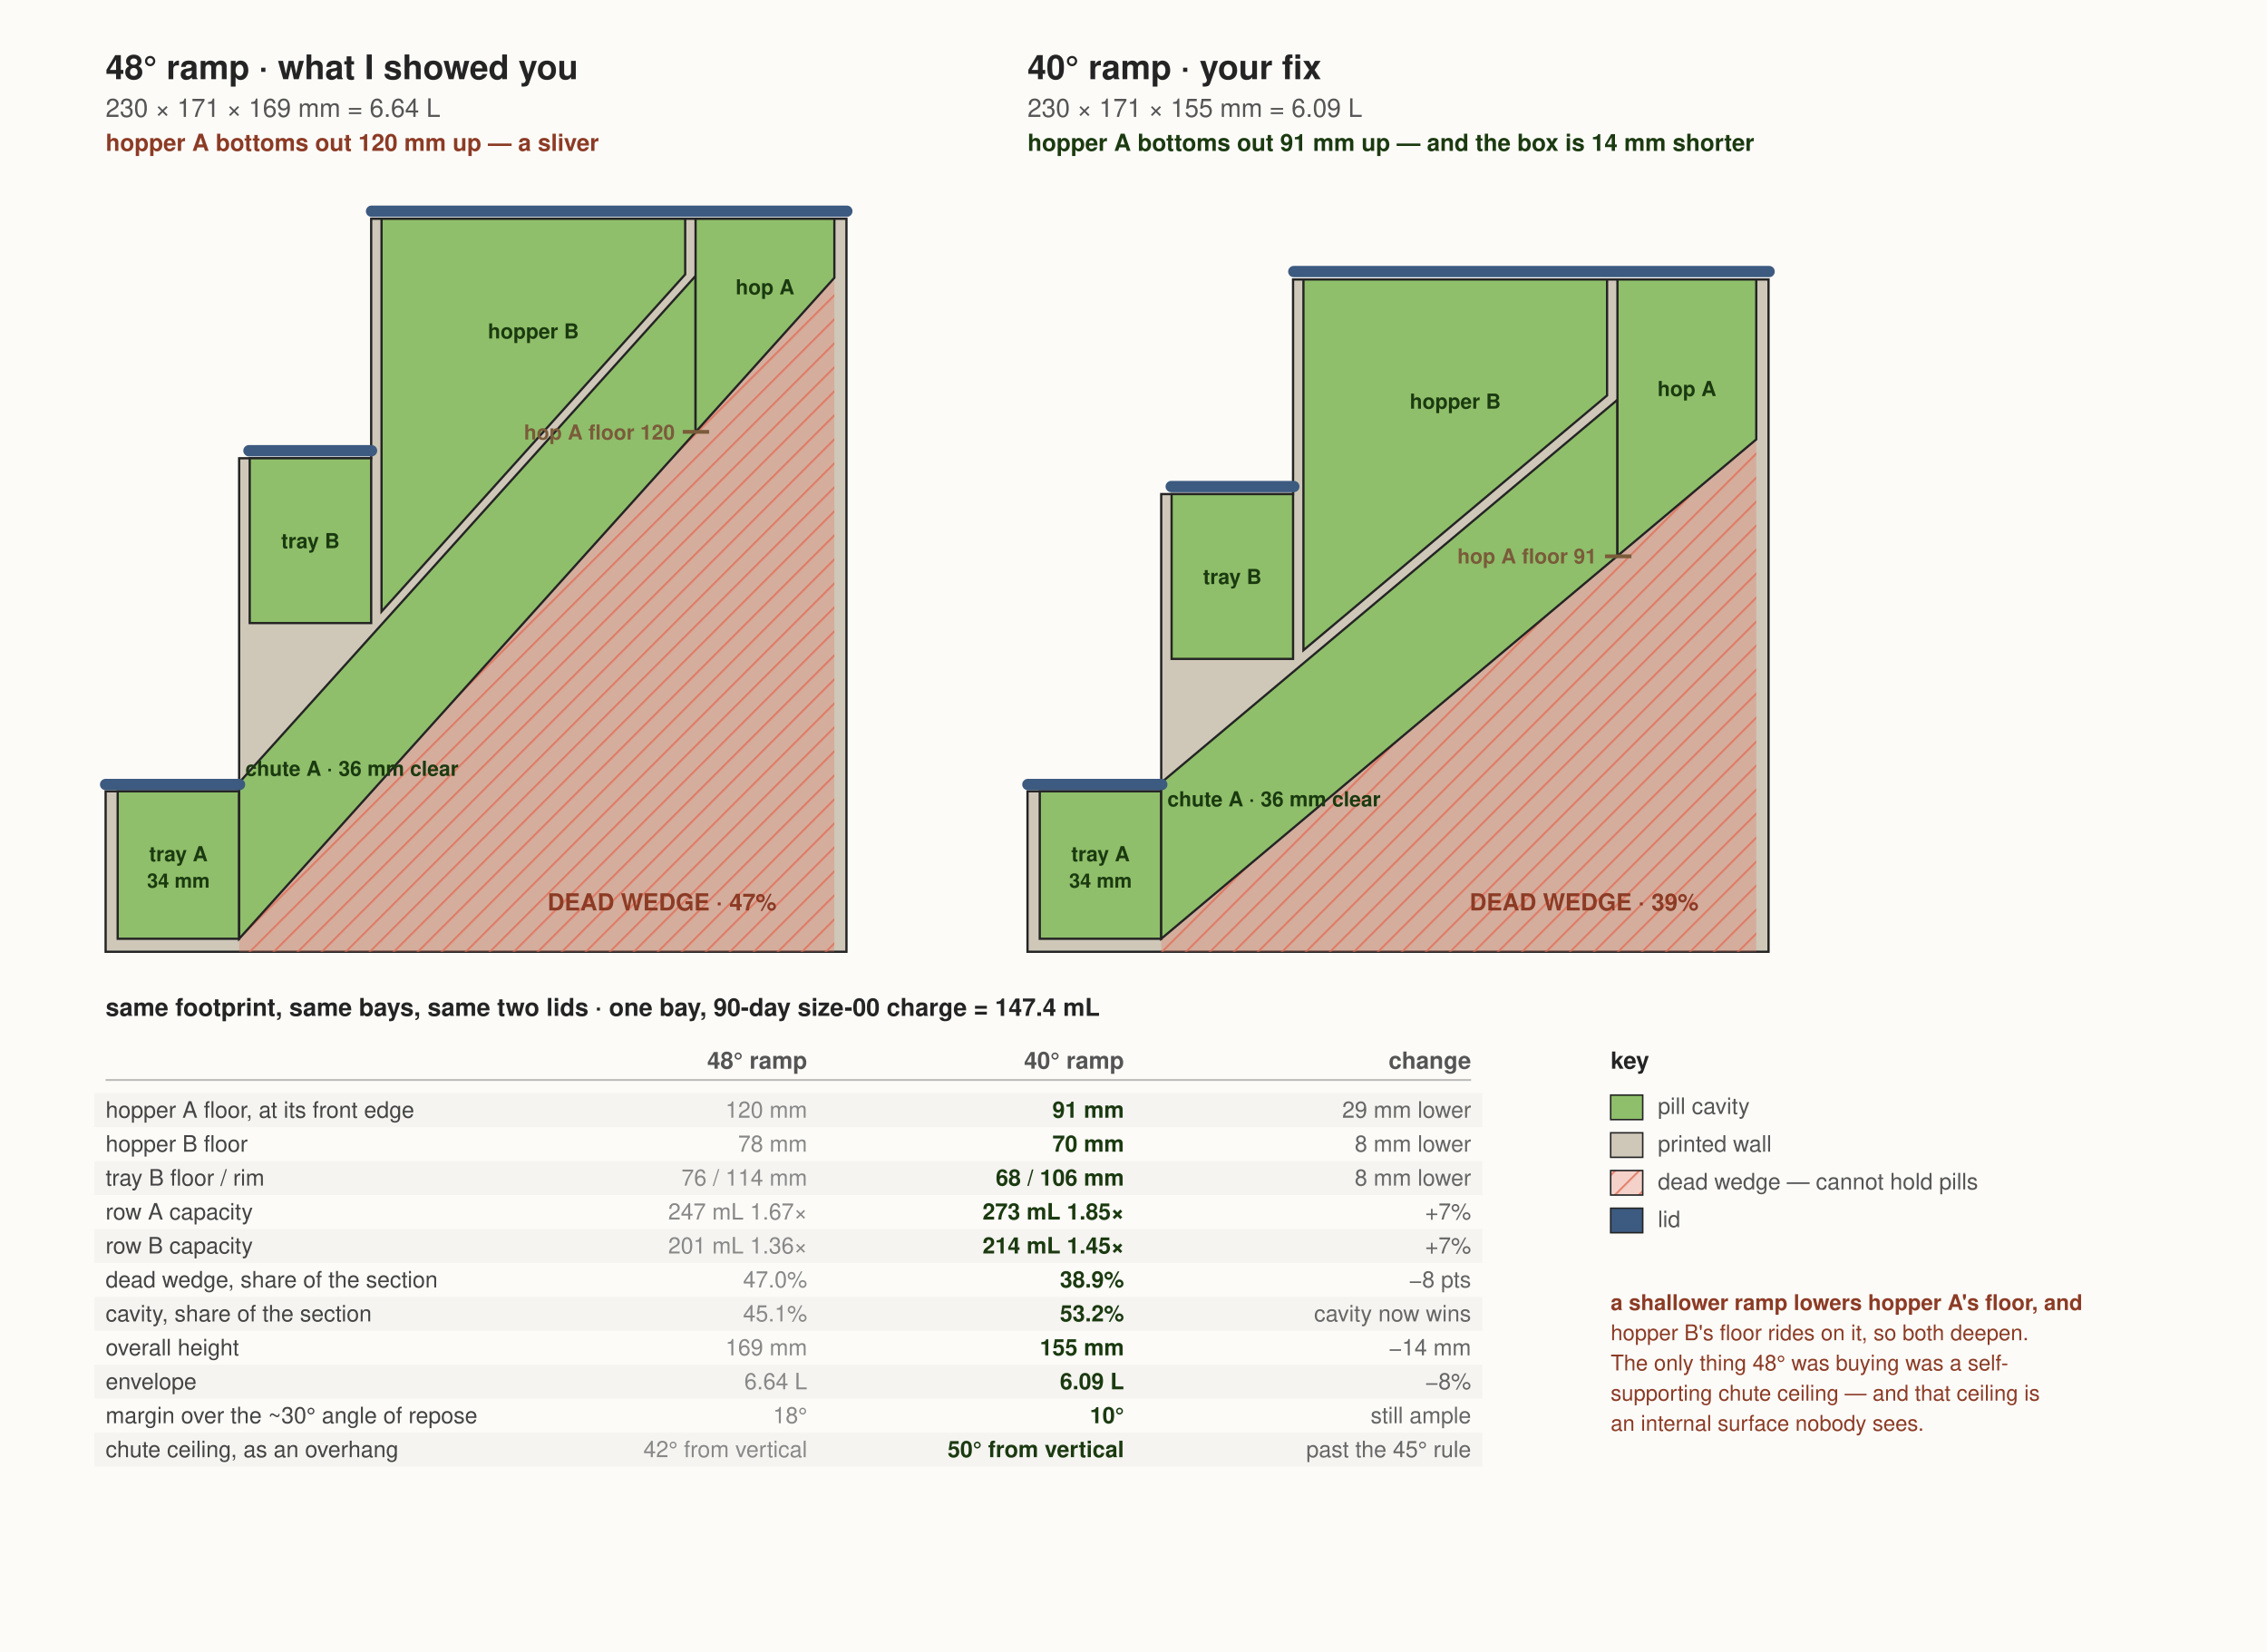
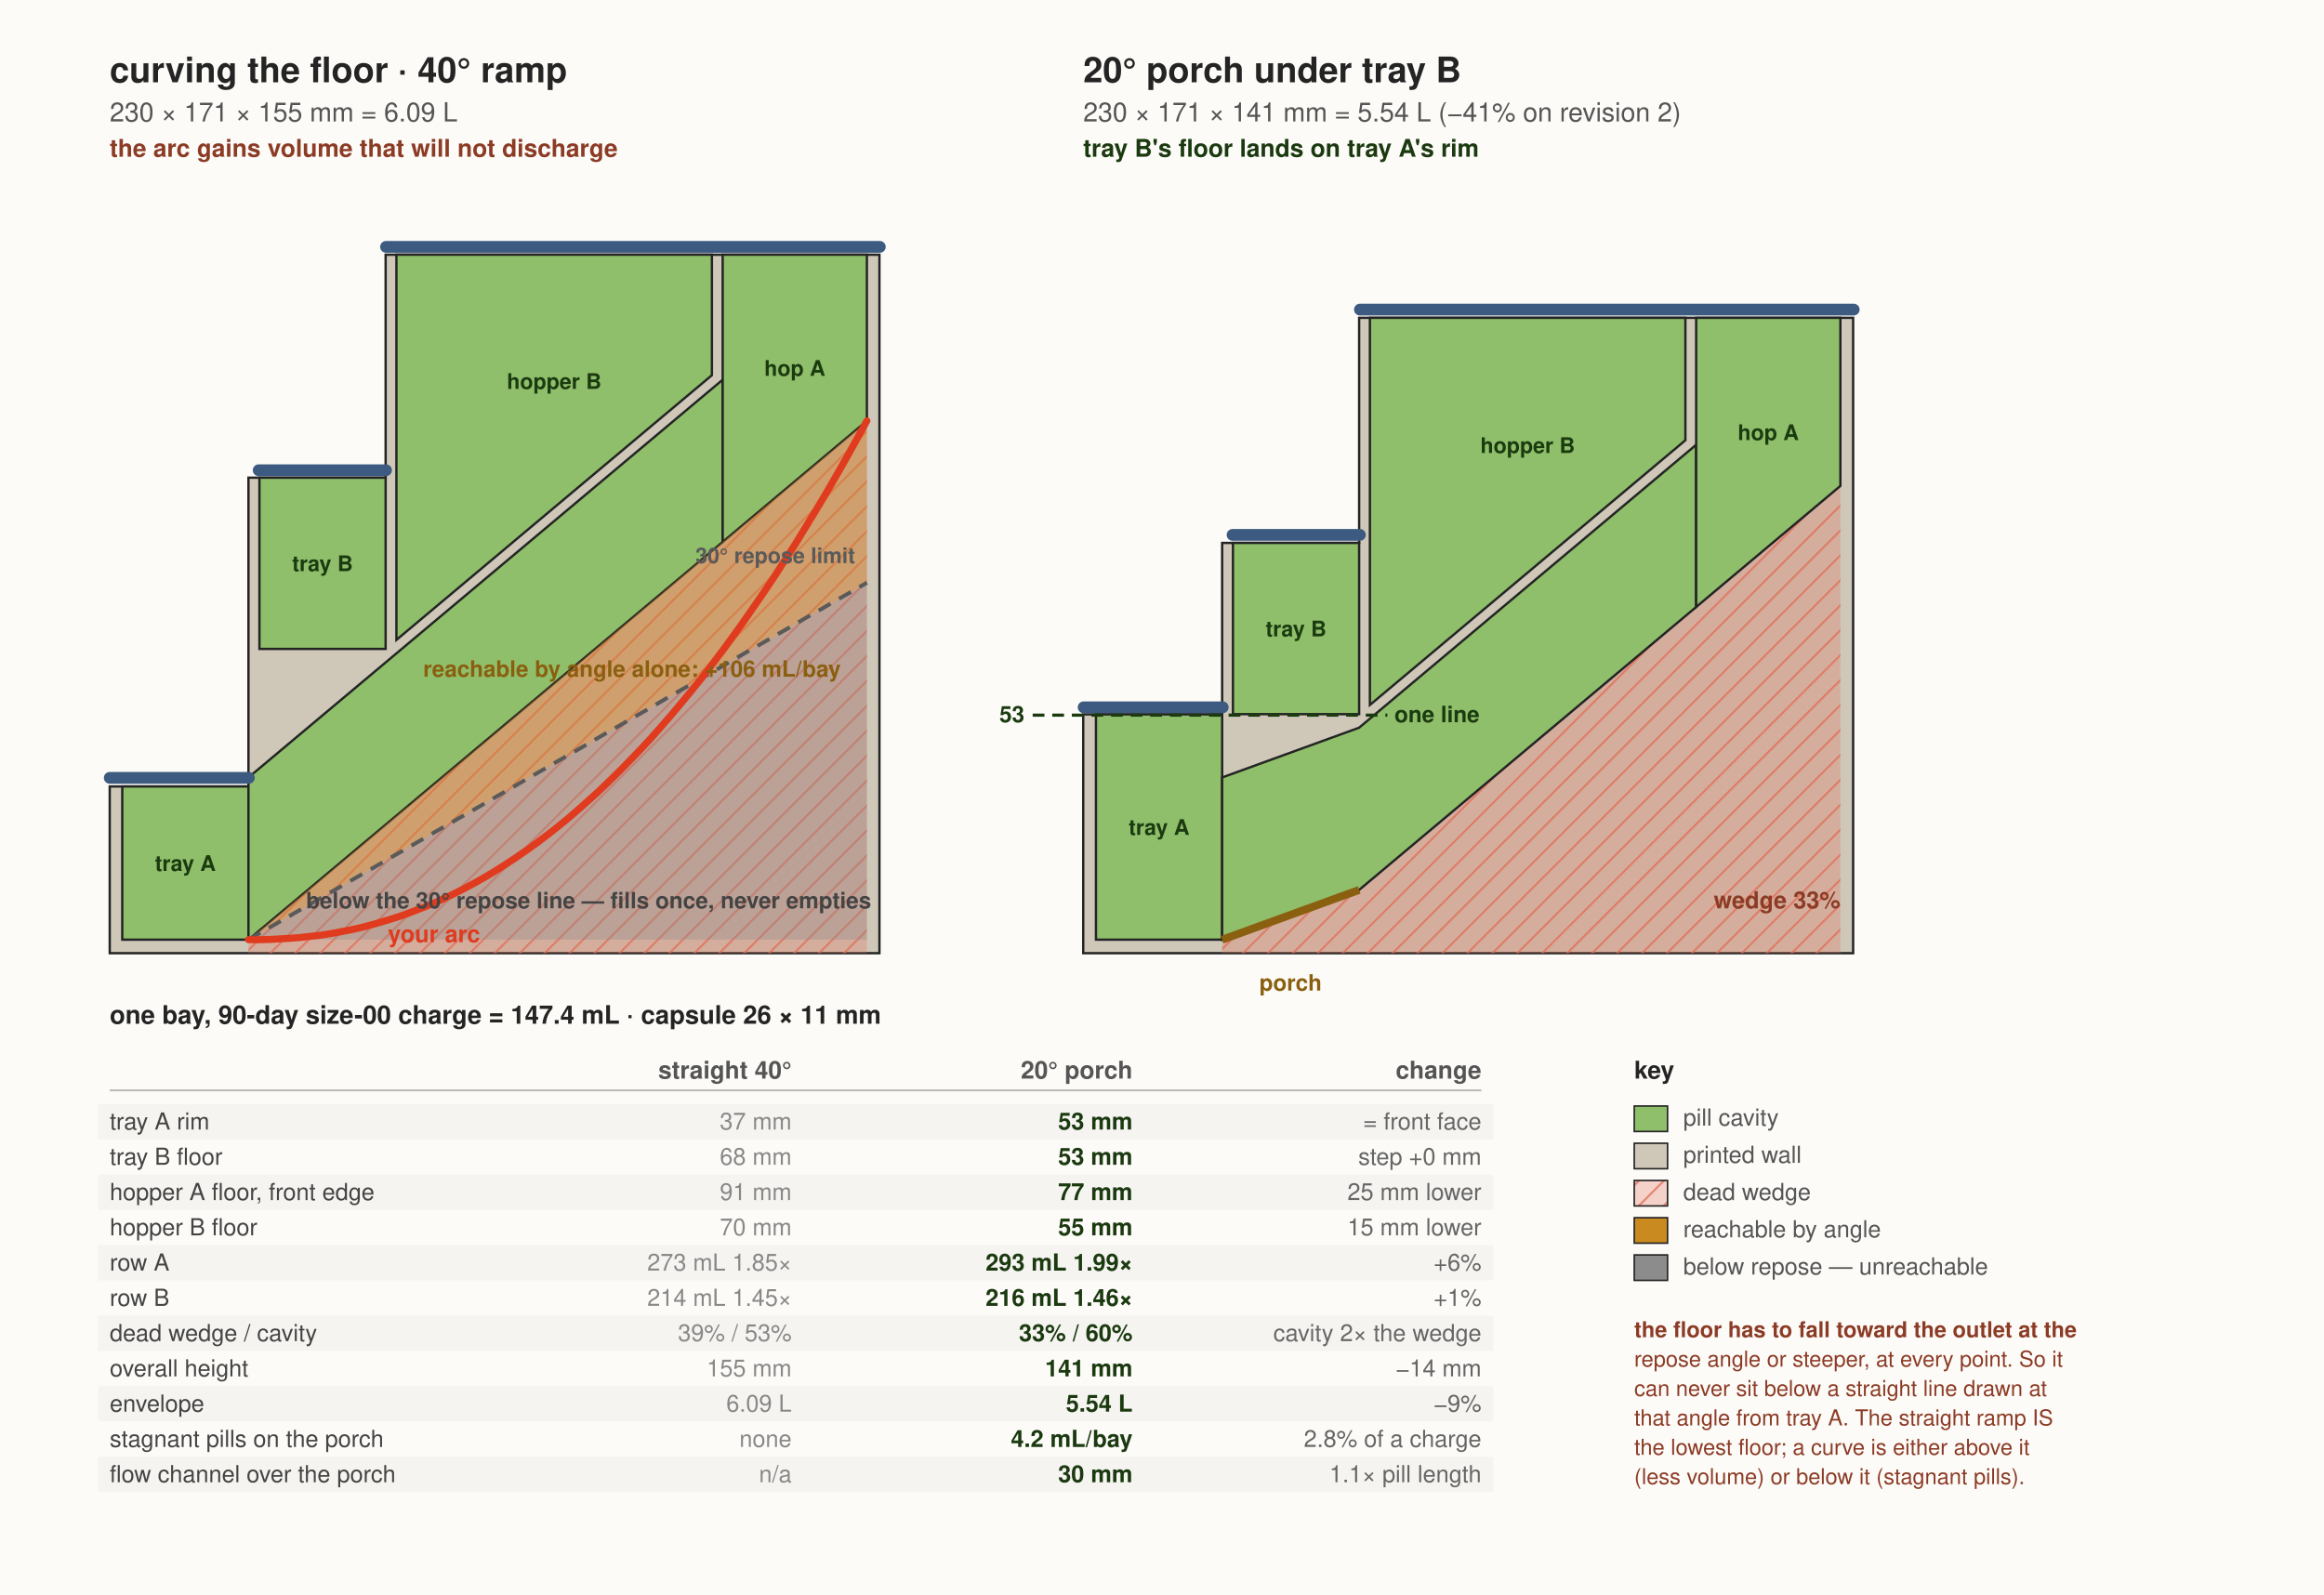
- <svg xmlns="http://www.w3.org/2000/svg" width="1202" height="876" viewBox="0 0 1202 876" font-family="Helvetica,Arial,sans-serif">
-   <rect width="1202" height="876" fill="#fcfbf8" />
+ <svg xmlns="http://www.w3.org/2000/svg" width="1186" height="814" viewBox="0 0 1186 814" font-family="Helvetica,Arial,sans-serif">
+   <rect width="1186" height="814" fill="#fcfbf8" />
  <defs>
    <pattern id="hx" width="9" height="9" patternTransform="rotate(45)" patternUnits="userSpaceOnUse">
      <rect width="9" height="9" fill="#e0705a" fill-opacity="0.30" />
      <line x1="0" y1="0" x2="0" y2="9" stroke="#e0705a" stroke-width="2.2" stroke-opacity="0.75" />
    </pattern>
  </defs>
-   <polygon points="56.0,504.7 448.8,504.7 448.8,116.0 196.8,116.0 196.8,243.0 126.8,243.0 126.8,419.6 56.0,419.6" fill="#cfc8b9" stroke="#242424" stroke-width="1.2" />
-   <polygon points="126.8,497.8 442.4,147.3 442.4,504.7 126.8,504.7" fill="url(#hx)" stroke="none" stroke-width="0" />
-   <polygon points="62.4,497.8 126.8,497.8 126.8,419.6 62.4,419.6" fill="#8fbf6a" stroke="#242424" stroke-width="1.2" />
-   <polygon points="126.8,497.8 368.8,229.1 368.8,146.3 126.8,415.0" fill="#8fbf6a" stroke="#242424" stroke-width="1.2" />
-   <polygon points="368.8,229.1 442.4,147.3 442.4,116.0 368.8,116.0" fill="#8fbf6a" stroke="#242424" stroke-width="1.2" />
-   <polygon points="132.4,330.4 196.8,330.4 196.8,243.0 132.4,243.0" fill="#8fbf6a" stroke="#242424" stroke-width="1.2" />
-   <polygon points="202.3,324.3 363.3,145.5 363.3,116.0 202.3,116.0" fill="#8fbf6a" stroke="#242424" stroke-width="1.2" />
-   <line x1="56" y1="416" x2="127" y2="416" stroke="#3d5a80" stroke-width="6" stroke-linecap="round" />
-   <line x1="132" y1="239" x2="197" y2="239" stroke="#3d5a80" stroke-width="6" stroke-linecap="round" />
-   <line x1="197" y1="112" x2="449" y2="112" stroke="#3d5a80" stroke-width="6" stroke-linecap="round" />
-   <text x="56.0" y="42.0" font-size="18" fill="#242424" text-anchor="start" font-weight="bold">48° ramp · what I showed you</text>
-   <text x="56.0" y="62.0" font-size="13.5" fill="#555" text-anchor="start" font-weight="normal">230 × 171 × 169 mm = 6.64 L</text>
-   <text x="56.0" y="80.0" font-size="12.5" fill="#8c3b25" text-anchor="start" font-weight="bold">hopper A bottoms out 120 mm up — a sliver</text>
-   <text x="94.6" y="456.7" font-size="11" fill="#1b3a10" text-anchor="middle" font-weight="bold">tray A</text>
-   <text x="94.6" y="470.7" font-size="10.5" fill="#1b3a10" text-anchor="middle" font-weight="bold">34 mm</text>
-   <text x="164.6" y="290.7" font-size="11" fill="#1b3a10" text-anchor="middle" font-weight="bold">tray B</text>
-   <text x="186.6" y="411.4" font-size="11" fill="#1b3a10" text-anchor="middle" font-weight="bold">chute A · 36 mm clear</text>
-   <text x="405.6" y="156.1" font-size="11" fill="#1b3a10" text-anchor="middle" font-weight="bold">hop A</text>
-   <text x="282.8" y="179.5" font-size="11" fill="#1b3a10" text-anchor="middle" font-weight="bold">hopper B</text>
-   <line x1="362" y1="229" x2="376" y2="229" stroke="#7a5b3a" stroke-width="2" />
-   <text x="357.8" y="233.1" font-size="11" fill="#7a5b3a" text-anchor="end" font-weight="bold">hop A floor 120</text>
-   <text x="351.0" y="482.8" font-size="12.5" fill="#8c3b25" text-anchor="middle" font-weight="bold">DEAD WEDGE · 47%</text>
-   <polygon points="544.8,504.7 937.7,504.7 937.7,148.2 685.6,148.2 685.6,262.0 615.7,262.0 615.7,419.6 544.8,419.6" fill="#cfc8b9" stroke="#242424" stroke-width="1.2" />
-   <polygon points="615.7,497.8 931.2,233.0 931.2,504.7 615.7,504.7" fill="url(#hx)" stroke="none" stroke-width="0" />
-   <polygon points="551.3,497.8 615.7,497.8 615.7,419.6 551.3,419.6" fill="#8fbf6a" stroke="#242424" stroke-width="1.2" />
-   <polygon points="615.7,497.8 857.6,294.8 857.6,212.0 615.7,415.0" fill="#8fbf6a" stroke="#242424" stroke-width="1.2" />
-   <polygon points="857.6,294.8 931.2,233.0 931.2,148.2 857.6,148.2" fill="#8fbf6a" stroke="#242424" stroke-width="1.2" />
-   <polygon points="621.2,349.4 685.6,349.4 685.6,262.0 621.2,262.0" fill="#8fbf6a" stroke="#242424" stroke-width="1.2" />
-   <polygon points="691.1,344.8 852.1,209.7 852.1,148.2 691.1,148.2" fill="#8fbf6a" stroke="#242424" stroke-width="1.2" />
-   <line x1="545" y1="416" x2="616" y2="416" stroke="#3d5a80" stroke-width="6" stroke-linecap="round" />
-   <line x1="621" y1="258" x2="686" y2="258" stroke="#3d5a80" stroke-width="6" stroke-linecap="round" />
-   <line x1="686" y1="144" x2="938" y2="144" stroke="#3d5a80" stroke-width="6" stroke-linecap="round" />
-   <text x="544.8" y="42.0" font-size="18" fill="#242424" text-anchor="start" font-weight="bold">40° ramp · your fix</text>
-   <text x="544.8" y="62.0" font-size="13.5" fill="#555" text-anchor="start" font-weight="normal">230 × 171 × 155 mm = 6.09 L</text>
-   <text x="544.8" y="80.0" font-size="12.5" fill="#1b3a10" text-anchor="start" font-weight="bold">hopper A bottoms out 91 mm up — and the box is 14 mm shorter</text>
-   <text x="583.5" y="456.7" font-size="11" fill="#1b3a10" text-anchor="middle" font-weight="bold">tray A</text>
-   <text x="583.5" y="470.7" font-size="10.5" fill="#1b3a10" text-anchor="middle" font-weight="bold">34 mm</text>
-   <text x="653.4" y="309.7" font-size="11" fill="#1b3a10" text-anchor="middle" font-weight="bold">tray B</text>
-   <text x="675.5" y="427.6" font-size="11" fill="#1b3a10" text-anchor="middle" font-weight="bold">chute A · 36 mm clear</text>
-   <text x="894.4" y="210.0" font-size="11" fill="#1b3a10" text-anchor="middle" font-weight="bold">hop A</text>
-   <text x="771.6" y="216.7" font-size="11" fill="#1b3a10" text-anchor="middle" font-weight="bold">hopper B</text>
-   <line x1="851" y1="295" x2="865" y2="295" stroke="#7a5b3a" stroke-width="2" />
-   <text x="846.6" y="298.8" font-size="11" fill="#7a5b3a" text-anchor="end" font-weight="bold">hop A floor 91</text>
-   <text x="839.9" y="482.8" font-size="12.5" fill="#8c3b25" text-anchor="middle" font-weight="bold">DEAD WEDGE · 39%</text>
-   <text x="56.0" y="538.7" font-size="13" fill="#242424" text-anchor="start" font-weight="bold">same footprint, same bays, same two lids · one bay, 90-day size-00 charge = 147.4 mL</text>
-   <text x="56.0" y="566.7" font-size="12.5" fill="#555" text-anchor="start" font-weight="bold" />
-   <text x="428.0" y="566.7" font-size="12.5" fill="#555" text-anchor="end" font-weight="bold">48° ramp</text>
-   <text x="596.0" y="566.7" font-size="12.5" fill="#555" text-anchor="end" font-weight="bold">40° ramp</text>
-   <text x="780.0" y="566.7" font-size="12.5" fill="#555" text-anchor="end" font-weight="bold">change</text>
-   <line x1="56" y1="572.7" x2="780" y2="572.7" stroke="#bbb" stroke-width="1" />
-   <rect x="50" y="579.7" width="736" height="18" fill="#000" fill-opacity="0.028" />
-   <text x="56.0" y="592.7" font-size="12" fill="#444" text-anchor="start" font-weight="normal">hopper A floor, at its front edge</text>
-   <text x="428.0" y="592.7" font-size="12" fill="#888" text-anchor="end" font-weight="normal">120 mm</text>
-   <text x="596.0" y="592.7" font-size="12" fill="#1b3a10" text-anchor="end" font-weight="bold">91 mm</text>
-   <text x="780.0" y="592.7" font-size="12" fill="#666" text-anchor="end" font-weight="normal">29 mm lower</text>
-   <text x="56.0" y="610.7" font-size="12" fill="#444" text-anchor="start" font-weight="normal">hopper B floor</text>
-   <text x="428.0" y="610.7" font-size="12" fill="#888" text-anchor="end" font-weight="normal">78 mm</text>
-   <text x="596.0" y="610.7" font-size="12" fill="#1b3a10" text-anchor="end" font-weight="bold">70 mm</text>
-   <text x="780.0" y="610.7" font-size="12" fill="#666" text-anchor="end" font-weight="normal">8 mm lower</text>
-   <rect x="50" y="615.7" width="736" height="18" fill="#000" fill-opacity="0.028" />
-   <text x="56.0" y="628.7" font-size="12" fill="#444" text-anchor="start" font-weight="normal">tray B floor / rim</text>
-   <text x="428.0" y="628.7" font-size="12" fill="#888" text-anchor="end" font-weight="normal">76 / 114 mm</text>
-   <text x="596.0" y="628.7" font-size="12" fill="#1b3a10" text-anchor="end" font-weight="bold">68 / 106 mm</text>
-   <text x="780.0" y="628.7" font-size="12" fill="#666" text-anchor="end" font-weight="normal">8 mm lower</text>
-   <text x="56.0" y="646.7" font-size="12" fill="#444" text-anchor="start" font-weight="normal">row A capacity</text>
-   <text x="428.0" y="646.7" font-size="12" fill="#888" text-anchor="end" font-weight="normal">247 mL  1.67×</text>
-   <text x="596.0" y="646.7" font-size="12" fill="#1b3a10" text-anchor="end" font-weight="bold">273 mL  1.85×</text>
-   <text x="780.0" y="646.7" font-size="12" fill="#666" text-anchor="end" font-weight="normal">+7%</text>
-   <rect x="50" y="651.7" width="736" height="18" fill="#000" fill-opacity="0.028" />
-   <text x="56.0" y="664.7" font-size="12" fill="#444" text-anchor="start" font-weight="normal">row B capacity</text>
-   <text x="428.0" y="664.7" font-size="12" fill="#888" text-anchor="end" font-weight="normal">201 mL  1.36×</text>
-   <text x="596.0" y="664.7" font-size="12" fill="#1b3a10" text-anchor="end" font-weight="bold">214 mL  1.45×</text>
-   <text x="780.0" y="664.7" font-size="12" fill="#666" text-anchor="end" font-weight="normal">+7%</text>
-   <text x="56.0" y="682.7" font-size="12" fill="#444" text-anchor="start" font-weight="normal">dead wedge, share of the section</text>
-   <text x="428.0" y="682.7" font-size="12" fill="#888" text-anchor="end" font-weight="normal">47.0%</text>
-   <text x="596.0" y="682.7" font-size="12" fill="#1b3a10" text-anchor="end" font-weight="bold">38.9%</text>
-   <text x="780.0" y="682.7" font-size="12" fill="#666" text-anchor="end" font-weight="normal">−8 pts</text>
-   <rect x="50" y="687.7" width="736" height="18" fill="#000" fill-opacity="0.028" />
-   <text x="56.0" y="700.7" font-size="12" fill="#444" text-anchor="start" font-weight="normal">cavity, share of the section</text>
-   <text x="428.0" y="700.7" font-size="12" fill="#888" text-anchor="end" font-weight="normal">45.1%</text>
-   <text x="596.0" y="700.7" font-size="12" fill="#1b3a10" text-anchor="end" font-weight="bold">53.2%</text>
-   <text x="780.0" y="700.7" font-size="12" fill="#666" text-anchor="end" font-weight="normal">cavity now wins</text>
-   <text x="56.0" y="718.7" font-size="12" fill="#444" text-anchor="start" font-weight="normal">overall height</text>
-   <text x="428.0" y="718.7" font-size="12" fill="#888" text-anchor="end" font-weight="normal">169 mm</text>
-   <text x="596.0" y="718.7" font-size="12" fill="#1b3a10" text-anchor="end" font-weight="bold">155 mm</text>
-   <text x="780.0" y="718.7" font-size="12" fill="#666" text-anchor="end" font-weight="normal">−14 mm</text>
-   <rect x="50" y="723.7" width="736" height="18" fill="#000" fill-opacity="0.028" />
-   <text x="56.0" y="736.7" font-size="12" fill="#444" text-anchor="start" font-weight="normal">envelope</text>
-   <text x="428.0" y="736.7" font-size="12" fill="#888" text-anchor="end" font-weight="normal">6.64 L</text>
-   <text x="596.0" y="736.7" font-size="12" fill="#1b3a10" text-anchor="end" font-weight="bold">6.09 L</text>
-   <text x="780.0" y="736.7" font-size="12" fill="#666" text-anchor="end" font-weight="normal">−8%</text>
-   <text x="56.0" y="754.7" font-size="12" fill="#444" text-anchor="start" font-weight="normal">margin over the ~30° angle of repose</text>
-   <text x="428.0" y="754.7" font-size="12" fill="#888" text-anchor="end" font-weight="normal">18°</text>
-   <text x="596.0" y="754.7" font-size="12" fill="#1b3a10" text-anchor="end" font-weight="bold">10°</text>
-   <text x="780.0" y="754.7" font-size="12" fill="#666" text-anchor="end" font-weight="normal">still ample</text>
-   <rect x="50" y="759.7" width="736" height="18" fill="#000" fill-opacity="0.028" />
-   <text x="56.0" y="772.7" font-size="12" fill="#444" text-anchor="start" font-weight="normal">chute ceiling, as an overhang</text>
-   <text x="428.0" y="772.7" font-size="12" fill="#888" text-anchor="end" font-weight="normal">42° from vertical</text>
-   <text x="596.0" y="772.7" font-size="12" fill="#1b3a10" text-anchor="end" font-weight="bold">50° from vertical</text>
-   <text x="780.0" y="772.7" font-size="12" fill="#666" text-anchor="end" font-weight="normal">past the 45° rule</text>
-   <text x="854.0" y="566.7" font-size="12.5" fill="#242424" text-anchor="start" font-weight="bold">key</text>
-   <rect x="854" y="580.7" width="17" height="13" fill="#8fbf6a" stroke="#242424" stroke-width=".8" />
-   <text x="879.0" y="590.7" font-size="12" fill="#555" text-anchor="start" font-weight="normal">pill cavity</text>
-   <rect x="854" y="600.7" width="17" height="13" fill="#cfc8b9" stroke="#242424" stroke-width=".8" />
-   <text x="879.0" y="610.7" font-size="12" fill="#555" text-anchor="start" font-weight="normal">printed wall</text>
-   <rect x="854" y="620.7" width="17" height="13" fill="url(#hx)" stroke="#242424" stroke-width=".8" />
-   <text x="879.0" y="630.7" font-size="12" fill="#555" text-anchor="start" font-weight="normal">dead wedge — cannot hold pills</text>
-   <rect x="854" y="640.7" width="17" height="13" fill="#3d5a80" stroke="#242424" stroke-width=".8" />
-   <text x="879.0" y="650.7" font-size="12" fill="#555" text-anchor="start" font-weight="normal">lid</text>
-   <text x="854.0" y="694.7" font-size="11.5" fill="#8c3b25" text-anchor="start" font-weight="bold">a shallower ramp lowers hopper A's floor, and</text>
-   <text x="854.0" y="710.7" font-size="11.5" fill="#8c3b25" text-anchor="start" font-weight="normal">hopper B's floor rides on it, so both deepen.</text>
-   <text x="854.0" y="726.7" font-size="11.5" fill="#8c3b25" text-anchor="start" font-weight="normal">The only thing 48° was buying was a self-</text>
-   <text x="854.0" y="742.7" font-size="11.5" fill="#8c3b25" text-anchor="start" font-weight="normal">supporting chute ceiling — and that ceiling is</text>
-   <text x="854.0" y="758.7" font-size="11.5" fill="#8c3b25" text-anchor="start" font-weight="normal">an internal surface nobody sees.</text>
+   <polygon points="56.0,486.5 448.8,486.5 448.8,130.0 196.8,130.0 196.8,243.8 126.8,243.8 126.8,401.4 56.0,401.4" fill="#cfc8b9" stroke="#242424" stroke-width="1.2" />
+   <polygon points="126.8,479.6 196.8,420.9 442.4,214.8 442.4,486.5 126.8,486.5" fill="url(#hx)" stroke="none" stroke-width="0" />
+   <polygon points="62.4,479.6 126.8,479.6 126.8,401.4 62.4,401.4" fill="#8fbf6a" stroke="#242424" stroke-width="1.2" />
+   <polygon points="126.8,479.6 196.8,420.9 368.8,276.6 368.8,193.8 196.8,338.1 126.8,396.8" fill="#8fbf6a" stroke="#242424" stroke-width="1.2" />
+   <polygon points="368.8,276.6 442.4,214.8 442.4,130.0 368.8,130.0" fill="#8fbf6a" stroke="#242424" stroke-width="1.2" />
+   <polygon points="132.4,331.2 196.8,331.2 196.8,243.8 132.4,243.8" fill="#8fbf6a" stroke="#242424" stroke-width="1.2" />
+   <polygon points="202.3,326.6 363.3,191.5 363.3,130.0 202.3,130.0" fill="#8fbf6a" stroke="#242424" stroke-width="1.2" />
+   <line x1="56" y1="397" x2="127" y2="397" stroke="#3d5a80" stroke-width="6" stroke-linecap="round" />
+   <line x1="132" y1="240" x2="197" y2="240" stroke="#3d5a80" stroke-width="6" stroke-linecap="round" />
+   <line x1="197" y1="126" x2="449" y2="126" stroke="#3d5a80" stroke-width="6" stroke-linecap="round" />
+   <text x="56.0" y="42.0" font-size="18" fill="#242424" text-anchor="start" font-weight="bold">curving the floor · 40° ramp</text>
+   <text x="56.0" y="62.0" font-size="13.5" fill="#555" text-anchor="start" font-weight="normal">230 × 171 × 155 mm = 6.09 L</text>
+   <text x="56.0" y="80.0" font-size="12.5" fill="#8c3b25" text-anchor="start" font-weight="bold">the arc gains volume that will not discharge</text>
+   <text x="94.6" y="444.5" font-size="11" fill="#1b3a10" text-anchor="middle" font-weight="bold">tray A</text>
+   <text x="164.6" y="291.5" font-size="11" fill="#1b3a10" text-anchor="middle" font-weight="bold">tray B</text>
+   <text x="405.6" y="191.8" font-size="11" fill="#1b3a10" text-anchor="middle" font-weight="bold">hop A</text>
+   <text x="282.8" y="198.5" font-size="11" fill="#1b3a10" text-anchor="middle" font-weight="bold">hopper B</text>
+   <polygon points="126.8,479.6 134.7,475.0 142.6,470.5 150.5,465.9 158.4,461.4 166.3,456.8 174.2,452.3 182.1,447.7 190.0,443.2 197.8,438.6 205.7,434.1 213.6,429.5 221.5,424.9 229.4,420.4 237.3,415.8 245.2,411.3 253.1,406.7 261.0,402.2 268.8,397.6 276.7,393.1 284.6,388.5 292.5,384.0 300.4,379.4 308.3,374.8 316.2,370.3 324.1,365.7 332.0,361.2 339.8,356.6 347.7,352.1 355.6,347.5 363.5,343.0 371.4,338.4 379.3,333.8 387.2,329.3 395.1,324.7 403.0,320.2 410.8,315.6 418.7,311.1 426.6,306.5 434.5,302.0 442.4,297.4 442.4,479.6" fill="#8c8c8c" fill-opacity="0.34" stroke="none" />
+   <polygon points="126.8,479.6 134.7,473.0 142.6,466.4 150.5,459.7 158.4,453.1 166.3,446.5 174.2,439.9 182.1,433.3 190.0,426.6 197.8,420.0 205.7,413.4 213.6,406.8 221.5,400.2 229.4,393.5 237.3,386.9 245.2,380.3 253.1,373.7 261.0,367.1 268.8,360.4 276.7,353.8 284.6,347.2 292.5,340.6 300.4,334.0 308.3,327.3 316.2,320.7 324.1,314.1 332.0,307.5 339.8,300.9 347.7,294.2 355.6,287.6 363.5,281.0 371.4,274.4 379.3,267.8 387.2,261.2 395.1,254.5 403.0,247.9 410.8,241.3 418.7,234.7 426.6,228.1 434.5,221.4 442.4,214.8 442.4,297.4 434.5,302.0 426.6,306.5 418.7,311.1 410.8,315.6 403.0,320.2 395.1,324.7 387.2,329.3 379.3,333.8 371.4,338.4 363.5,343.0 355.6,347.5 347.7,352.1 339.8,356.6 332.0,361.2 324.1,365.7 316.2,370.3 308.3,374.8 300.4,379.4 292.5,384.0 284.6,388.5 276.7,393.1 268.8,397.6 261.0,402.2 253.1,406.7 245.2,411.3 237.3,415.8 229.4,420.4 221.5,424.9 213.6,429.5 205.7,434.1 197.8,438.6 190.0,443.2 182.1,447.7 174.2,452.3 166.3,456.8 158.4,461.4 150.5,465.9 142.6,470.5 134.7,475.0 126.8,479.6" fill="#c98a20" fill-opacity="0.38" stroke="none" />
+   <polyline points="126.8,479.6 134.7,475.0 142.6,470.5 150.5,465.9 158.4,461.4 166.3,456.8 174.2,452.3 182.1,447.7 190.0,443.2 197.8,438.6 205.7,434.1 213.6,429.5 221.5,424.9 229.4,420.4 237.3,415.8 245.2,411.3 253.1,406.7 261.0,402.2 268.8,397.6 276.7,393.1 284.6,388.5 292.5,384.0 300.4,379.4 308.3,374.8 316.2,370.3 324.1,365.7 332.0,361.2 339.8,356.6 347.7,352.1 355.6,347.5 363.5,343.0 371.4,338.4 379.3,333.8 387.2,329.3 395.1,324.7 403.0,320.2 410.8,315.6 418.7,311.1 426.6,306.5 434.5,302.0 442.4,297.4" fill="none" stroke="#5a5a5a" stroke-width="2" stroke-dasharray="7 5" />
+   <polyline points="126.8,479.6 132.1,479.6 137.4,479.5 142.6,479.2 147.9,478.9 153.1,478.5 158.4,477.9 163.7,477.3 168.9,476.5 174.2,475.5 179.4,474.5 184.7,473.3 190.0,471.9 195.2,470.4 200.5,468.8 205.7,467.1 211.0,465.1 216.2,463.1 221.5,460.9 226.8,458.5 232.0,456.0 237.3,453.3 242.5,450.5 247.8,447.5 253.1,444.3 258.3,441.0 263.6,437.5 268.8,433.9 274.1,430.1 279.4,426.1 284.6,422.0 289.9,417.7 295.1,413.2 300.4,408.5 305.7,403.7 310.9,398.7 316.2,393.5 321.4,388.2 326.7,382.7 332.0,377.0 337.2,371.1 342.5,365.0 347.7,358.8 353.0,352.4 358.3,345.8 363.5,339.0 368.8,332.0 374.0,324.9 379.3,317.5 384.5,310.0 389.8,302.3 395.1,294.4 400.3,286.3 405.6,278.1 410.8,269.6 416.1,260.9 421.4,252.1 426.6,243.1 431.9,233.8 437.1,224.4 442.4,214.8" fill="none" stroke="#e03b1e" stroke-width="3.6" stroke-linecap="round" />
+   <text x="322.5" y="345.4" font-size="11.5" fill="#8a5f10" text-anchor="middle" font-weight="bold">reachable by angle alone: +106 mL/bay</text>
+   <text x="300.4" y="463.6" font-size="11.5" fill="#444" text-anchor="middle" font-weight="bold">below the 30° repose line — fills once, never empties</text>
+   <text x="436.4" y="287.4" font-size="11" fill="#5a5a5a" text-anchor="end" font-weight="bold">30° repose limit</text>
+   <text x="221.5" y="480.9" font-size="12" fill="#e03b1e" text-anchor="middle" font-weight="bold">your arc</text>
+   <polygon points="552.8,486.5 945.7,486.5 945.7,162.2 693.6,162.2 693.6,277.1 623.7,277.1 623.7,364.6 552.8,364.6" fill="#cfc8b9" stroke="#242424" stroke-width="1.2" />
+   <polygon points="623.7,479.6 693.6,454.2 939.2,248.0 939.2,486.5 623.7,486.5" fill="url(#hx)" stroke="none" stroke-width="0" />
+   <polygon points="559.3,479.6 623.7,479.6 623.7,364.6 559.3,364.6" fill="#8fbf6a" stroke="#242424" stroke-width="1.2" />
+   <polygon points="623.7,479.6 693.6,454.2 865.6,309.8 865.6,227.0 693.6,371.4 623.7,396.8" fill="#8fbf6a" stroke="#242424" stroke-width="1.2" />
+   <polygon points="865.6,309.8 939.2,248.0 939.2,162.2 865.6,162.2" fill="#8fbf6a" stroke="#242424" stroke-width="1.2" />
+   <polygon points="629.2,364.5 693.6,364.5 693.6,277.1 629.2,277.1" fill="#8fbf6a" stroke="#242424" stroke-width="1.2" />
+   <polygon points="699.1,359.8 860.1,224.7 860.1,162.2 699.1,162.2" fill="#8fbf6a" stroke="#242424" stroke-width="1.2" />
+   <line x1="553" y1="361" x2="624" y2="361" stroke="#3d5a80" stroke-width="6" stroke-linecap="round" />
+   <line x1="629" y1="273" x2="694" y2="273" stroke="#3d5a80" stroke-width="6" stroke-linecap="round" />
+   <line x1="694" y1="158" x2="946" y2="158" stroke="#3d5a80" stroke-width="6" stroke-linecap="round" />
+   <text x="552.8" y="42.0" font-size="18" fill="#242424" text-anchor="start" font-weight="bold">20° porch under tray B</text>
+   <text x="552.8" y="62.0" font-size="13.5" fill="#555" text-anchor="start" font-weight="normal">230 × 171 × 141 mm = 5.54 L  (−41% on revision 2)</text>
+   <text x="552.8" y="80.0" font-size="12.5" fill="#1b3a10" text-anchor="start" font-weight="bold">tray B's floor lands on tray A's rim</text>
+   <text x="591.5" y="426.1" font-size="11" fill="#1b3a10" text-anchor="middle" font-weight="bold">tray A</text>
+   <text x="661.4" y="324.8" font-size="11" fill="#1b3a10" text-anchor="middle" font-weight="bold">tray B</text>
+   <text x="902.4" y="224.6" font-size="11" fill="#1b3a10" text-anchor="middle" font-weight="bold">hop A</text>
+   <text x="779.6" y="231.2" font-size="11" fill="#1b3a10" text-anchor="middle" font-weight="bold">hopper B</text>
+   <line x1="527" y1="365" x2="708" y2="365" stroke="#1b3a10" stroke-width="1.6" stroke-dasharray="6 4" />
+   <text x="522.8" y="368.6" font-size="11.5" fill="#1b3a10" text-anchor="end" font-weight="bold">53</text>
+   <text x="711.6" y="368.6" font-size="11.5" fill="#1b3a10" text-anchor="start" font-weight="bold">one line</text>
+   <polyline points="623.7,479.6 693.6,454.2" fill="none" stroke="#8a5f10" stroke-width="4" />
+   <text x="658.6" y="505.6" font-size="11.5" fill="#8a5f10" text-anchor="middle" font-weight="bold">porch</text>
+   <text x="939.2" y="463.6" font-size="12" fill="#8c3b25" text-anchor="end" font-weight="bold">wedge 33%</text>
+   <text x="56.0" y="522.5" font-size="13" fill="#242424" text-anchor="start" font-weight="bold">one bay, 90-day size-00 charge = 147.4 mL · capsule 26 × 11 mm</text>
+   <text x="56.0" y="550.5" font-size="12.5" fill="#555" text-anchor="start" font-weight="bold" />
+   <text x="404.0" y="550.5" font-size="12.5" fill="#555" text-anchor="end" font-weight="bold">straight 40°</text>
+   <text x="578.0" y="550.5" font-size="12.5" fill="#555" text-anchor="end" font-weight="bold">20° porch</text>
+   <text x="756.0" y="550.5" font-size="12.5" fill="#555" text-anchor="end" font-weight="bold">change</text>
+   <line x1="56" y1="556.5" x2="756" y2="556.5" stroke="#bbb" stroke-width="1" />
+   <rect x="50" y="563.5" width="712" height="18" fill="#000" fill-opacity="0.028" />
+   <text x="56.0" y="576.5" font-size="12" fill="#444" text-anchor="start" font-weight="normal">tray A rim</text>
+   <text x="404.0" y="576.5" font-size="12" fill="#888" text-anchor="end" font-weight="normal">37 mm</text>
+   <text x="578.0" y="576.5" font-size="12" fill="#1b3a10" text-anchor="end" font-weight="bold">53 mm</text>
+   <text x="756.0" y="576.5" font-size="12" fill="#666" text-anchor="end" font-weight="normal">= front face</text>
+   <text x="56.0" y="594.5" font-size="12" fill="#444" text-anchor="start" font-weight="normal">tray B floor</text>
+   <text x="404.0" y="594.5" font-size="12" fill="#888" text-anchor="end" font-weight="normal">68 mm</text>
+   <text x="578.0" y="594.5" font-size="12" fill="#1b3a10" text-anchor="end" font-weight="bold">53 mm</text>
+   <text x="756.0" y="594.5" font-size="12" fill="#666" text-anchor="end" font-weight="normal">step +0 mm</text>
+   <rect x="50" y="599.5" width="712" height="18" fill="#000" fill-opacity="0.028" />
+   <text x="56.0" y="612.5" font-size="12" fill="#444" text-anchor="start" font-weight="normal">hopper A floor, front edge</text>
+   <text x="404.0" y="612.5" font-size="12" fill="#888" text-anchor="end" font-weight="normal">91 mm</text>
+   <text x="578.0" y="612.5" font-size="12" fill="#1b3a10" text-anchor="end" font-weight="bold">77 mm</text>
+   <text x="756.0" y="612.5" font-size="12" fill="#666" text-anchor="end" font-weight="normal">25 mm lower</text>
+   <text x="56.0" y="630.5" font-size="12" fill="#444" text-anchor="start" font-weight="normal">hopper B floor</text>
+   <text x="404.0" y="630.5" font-size="12" fill="#888" text-anchor="end" font-weight="normal">70 mm</text>
+   <text x="578.0" y="630.5" font-size="12" fill="#1b3a10" text-anchor="end" font-weight="bold">55 mm</text>
+   <text x="756.0" y="630.5" font-size="12" fill="#666" text-anchor="end" font-weight="normal">15 mm lower</text>
+   <rect x="50" y="635.5" width="712" height="18" fill="#000" fill-opacity="0.028" />
+   <text x="56.0" y="648.5" font-size="12" fill="#444" text-anchor="start" font-weight="normal">row A</text>
+   <text x="404.0" y="648.5" font-size="12" fill="#888" text-anchor="end" font-weight="normal">273 mL  1.85×</text>
+   <text x="578.0" y="648.5" font-size="12" fill="#1b3a10" text-anchor="end" font-weight="bold">293 mL  1.99×</text>
+   <text x="756.0" y="648.5" font-size="12" fill="#666" text-anchor="end" font-weight="normal">+6%</text>
+   <text x="56.0" y="666.5" font-size="12" fill="#444" text-anchor="start" font-weight="normal">row B</text>
+   <text x="404.0" y="666.5" font-size="12" fill="#888" text-anchor="end" font-weight="normal">214 mL  1.45×</text>
+   <text x="578.0" y="666.5" font-size="12" fill="#1b3a10" text-anchor="end" font-weight="bold">216 mL  1.46×</text>
+   <text x="756.0" y="666.5" font-size="12" fill="#666" text-anchor="end" font-weight="normal">+1%</text>
+   <rect x="50" y="671.5" width="712" height="18" fill="#000" fill-opacity="0.028" />
+   <text x="56.0" y="684.5" font-size="12" fill="#444" text-anchor="start" font-weight="normal">dead wedge / cavity</text>
+   <text x="404.0" y="684.5" font-size="12" fill="#888" text-anchor="end" font-weight="normal">39% / 53%</text>
+   <text x="578.0" y="684.5" font-size="12" fill="#1b3a10" text-anchor="end" font-weight="bold">33% / 60%</text>
+   <text x="756.0" y="684.5" font-size="12" fill="#666" text-anchor="end" font-weight="normal">cavity 2× the wedge</text>
+   <text x="56.0" y="702.5" font-size="12" fill="#444" text-anchor="start" font-weight="normal">overall height</text>
+   <text x="404.0" y="702.5" font-size="12" fill="#888" text-anchor="end" font-weight="normal">155 mm</text>
+   <text x="578.0" y="702.5" font-size="12" fill="#1b3a10" text-anchor="end" font-weight="bold">141 mm</text>
+   <text x="756.0" y="702.5" font-size="12" fill="#666" text-anchor="end" font-weight="normal">−14 mm</text>
+   <rect x="50" y="707.5" width="712" height="18" fill="#000" fill-opacity="0.028" />
+   <text x="56.0" y="720.5" font-size="12" fill="#444" text-anchor="start" font-weight="normal">envelope</text>
+   <text x="404.0" y="720.5" font-size="12" fill="#888" text-anchor="end" font-weight="normal">6.09 L</text>
+   <text x="578.0" y="720.5" font-size="12" fill="#1b3a10" text-anchor="end" font-weight="bold">5.54 L</text>
+   <text x="756.0" y="720.5" font-size="12" fill="#666" text-anchor="end" font-weight="normal">−9%</text>
+   <text x="56.0" y="738.5" font-size="12" fill="#444" text-anchor="start" font-weight="normal">stagnant pills on the porch</text>
+   <text x="404.0" y="738.5" font-size="12" fill="#888" text-anchor="end" font-weight="normal">none</text>
+   <text x="578.0" y="738.5" font-size="12" fill="#1b3a10" text-anchor="end" font-weight="bold">4.2 mL/bay</text>
+   <text x="756.0" y="738.5" font-size="12" fill="#666" text-anchor="end" font-weight="normal">2.8% of a charge</text>
+   <rect x="50" y="743.5" width="712" height="18" fill="#000" fill-opacity="0.028" />
+   <text x="56.0" y="756.5" font-size="12" fill="#444" text-anchor="start" font-weight="normal">flow channel over the porch</text>
+   <text x="404.0" y="756.5" font-size="12" fill="#888" text-anchor="end" font-weight="normal">n/a</text>
+   <text x="578.0" y="756.5" font-size="12" fill="#1b3a10" text-anchor="end" font-weight="bold">30 mm</text>
+   <text x="756.0" y="756.5" font-size="12" fill="#666" text-anchor="end" font-weight="normal">1.1× pill length</text>
+   <text x="834.0" y="550.5" font-size="12.5" fill="#242424" text-anchor="start" font-weight="bold">key</text>
+   <rect x="834" y="564.5" width="17" height="13" fill="#8fbf6a" stroke="#242424" stroke-width=".8" />
+   <text x="859.0" y="574.5" font-size="12" fill="#555" text-anchor="start" font-weight="normal">pill cavity</text>
+   <rect x="834" y="583.5" width="17" height="13" fill="#cfc8b9" stroke="#242424" stroke-width=".8" />
+   <text x="859.0" y="593.5" font-size="12" fill="#555" text-anchor="start" font-weight="normal">printed wall</text>
+   <rect x="834" y="602.5" width="17" height="13" fill="url(#hx)" stroke="#242424" stroke-width=".8" />
+   <text x="859.0" y="612.5" font-size="12" fill="#555" text-anchor="start" font-weight="normal">dead wedge</text>
+   <rect x="834" y="621.5" width="17" height="13" fill="#c98a20" stroke="#242424" stroke-width=".8" />
+   <text x="859.0" y="631.5" font-size="12" fill="#555" text-anchor="start" font-weight="normal">reachable by angle</text>
+   <rect x="834" y="640.5" width="17" height="13" fill="#8c8c8c" stroke="#242424" stroke-width=".8" />
+   <text x="859.0" y="650.5" font-size="12" fill="#555" text-anchor="start" font-weight="normal">below repose — unreachable</text>
+   <text x="834.0" y="682.5" font-size="11.2" fill="#8c3b25" text-anchor="start" font-weight="bold">the floor has to fall toward the outlet at the</text>
+   <text x="834.0" y="697.5" font-size="11.2" fill="#8c3b25" text-anchor="start" font-weight="normal">repose angle or steeper, at every point. So it</text>
+   <text x="834.0" y="712.5" font-size="11.2" fill="#8c3b25" text-anchor="start" font-weight="normal">can never sit below a straight line drawn at</text>
+   <text x="834.0" y="727.5" font-size="11.2" fill="#8c3b25" text-anchor="start" font-weight="normal">that angle from tray A. The straight ramp IS</text>
+   <text x="834.0" y="742.5" font-size="11.2" fill="#8c3b25" text-anchor="start" font-weight="normal">the lowest floor; a curve is either above it</text>
+   <text x="834.0" y="757.5" font-size="11.2" fill="#8c3b25" text-anchor="start" font-weight="normal">(less volume) or below it (stagnant pills).</text>
</svg>
